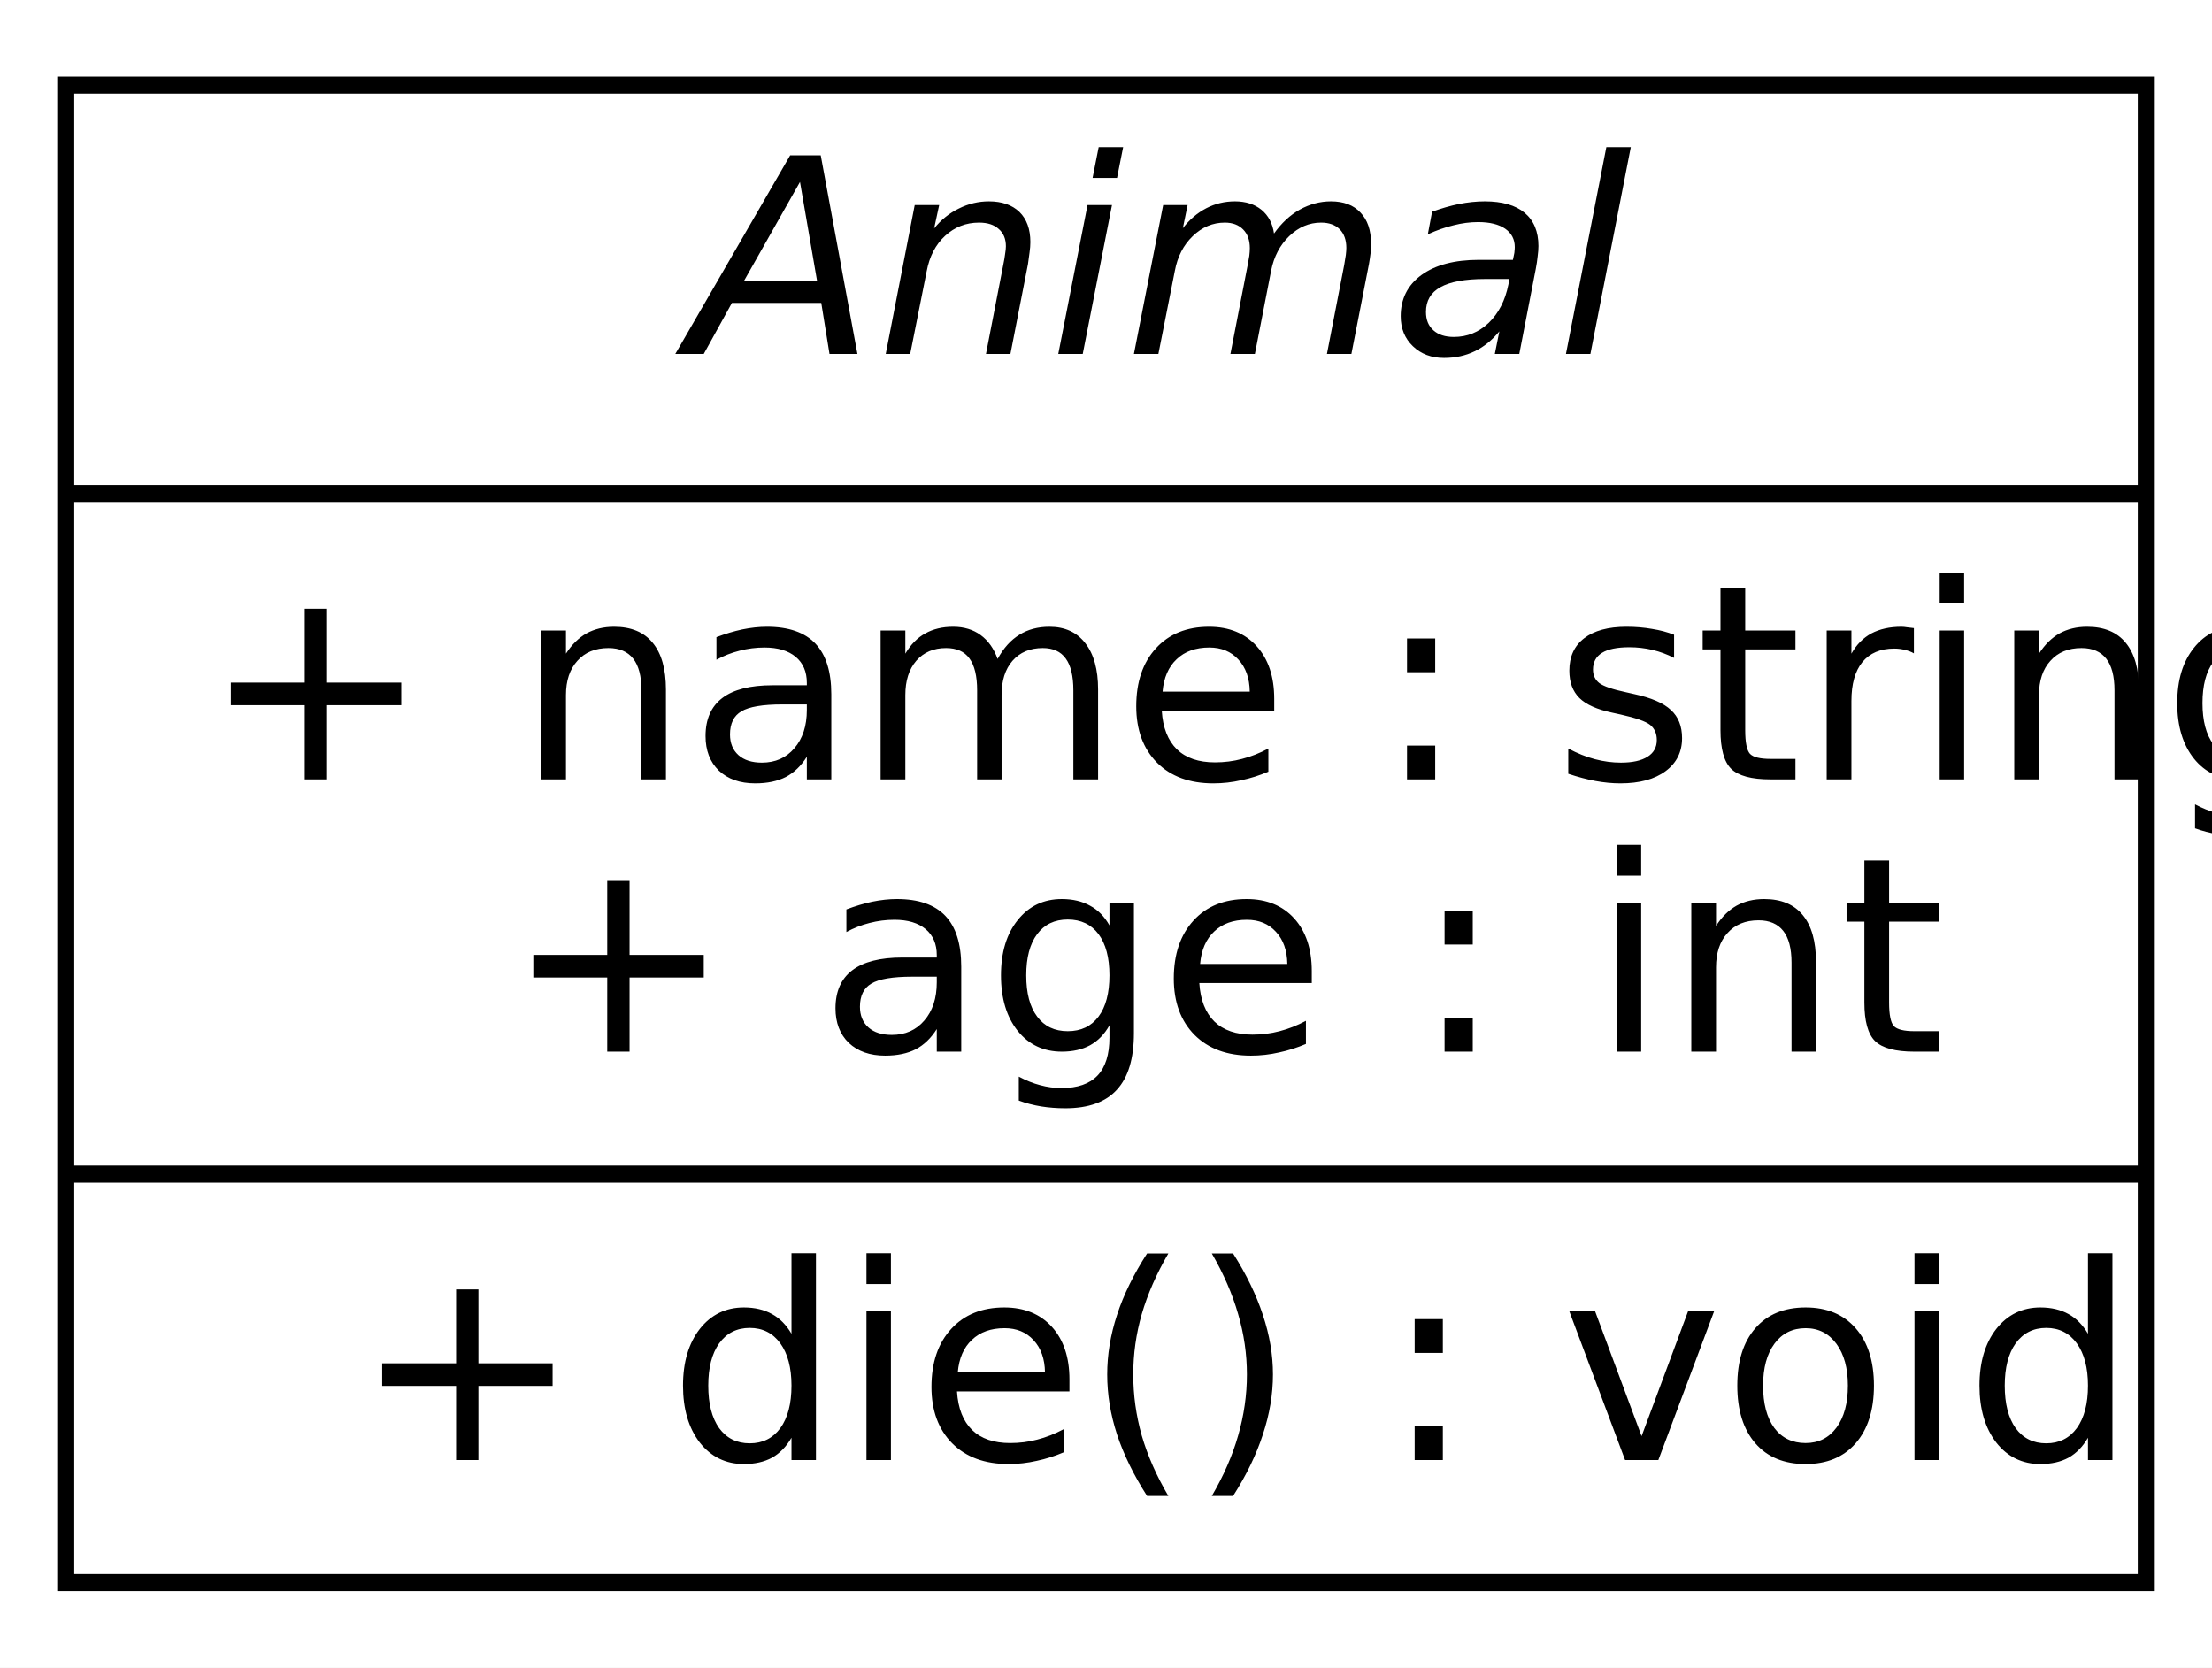
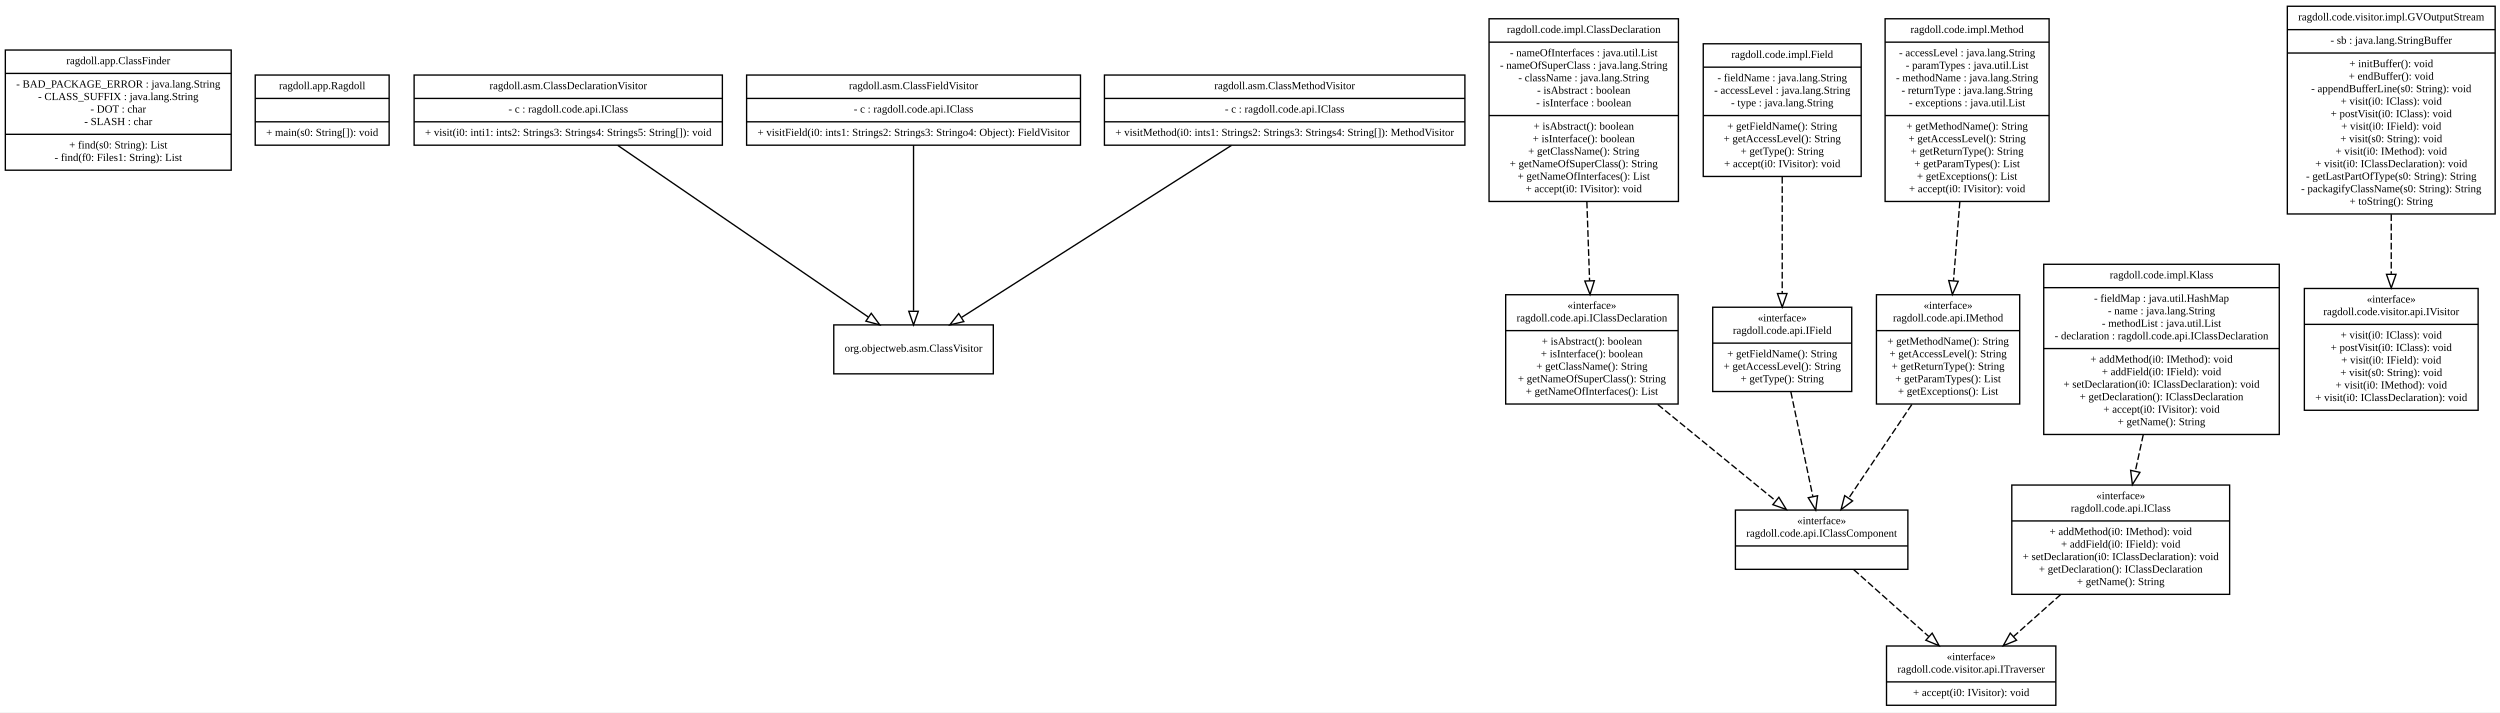
- <svg xmlns="http://www.w3.org/2000/svg" width="130pt" height="98pt" viewBox="0.00 0.00 130.00 98.00">
-   <g id="graph0" class="graph" transform="scale(1 1) rotate(0) translate(4 94)">
-     <polygon fill="white" stroke="none" points="-4,4 -4,-94 126,-94 126,4 -4,4" />
+ <svg xmlns="http://www.w3.org/2000/svg" width="1839pt" height="524pt" viewBox="0.00 0.00 1839.00 524.00">
+   <g id="graph0" class="graph" transform="scale(1 1) rotate(0) translate(4 520)">
+     <polygon fill="white" stroke="none" points="-4,4 -4,-520 1835,-520 1835,4 -4,4" />
    <g id="node1" class="node">
-       <polygon fill="none" stroke="black" points="-0.137,-1 -0.137,-89 122.137,-89 122.137,-1 -0.137,-1" />
-       <text text-anchor="start" x="36.547" y="-73.2" font-family="Bitstream Vera Sans" font-style="italic" font-size="16.00">Animal</text>
-       <polyline fill="none" stroke="black" points="-0.137,-65 122.137,-65 " />
-       <text text-anchor="start" x="7.863" y="-48.2" font-family="Bitstream Vera Sans" font-size="16.00">+ name : string</text>
-       <text text-anchor="start" x="25.641" y="-32.2" font-family="Bitstream Vera Sans" font-size="16.00">+ age : int</text>
-       <polyline fill="none" stroke="black" points="-0.137,-25 122.137,-25 " />
-       <text text-anchor="start" x="16.758" y="-8.2" font-family="Bitstream Vera Sans" font-size="16.00">+ die() : void</text>
+       <polygon fill="none" stroke="black" points="-0.076,-394.803 -0.076,-483.197 166.076,-483.197 166.076,-394.803 -0.076,-394.803" />
+       <text text-anchor="start" x="44.783" y="-472.797" font-family="Times New Roman" font-size="8.00">ragdoll.app.ClassFinder</text>
+       <polyline fill="none" stroke="black" points="-0.076,-465.998 166.076,-465.998 " />
+       <text text-anchor="start" x="7.924" y="-455.598" font-family="Times New Roman" font-size="8.00">- BAD_PACKAGE_ERROR : java.lang.String</text>
+       <text text-anchor="start" x="23.996" y="-446.399" font-family="Times New Roman" font-size="8.00">- CLASS_SUFFIX : java.lang.String</text>
+       <text text-anchor="start" x="62.525" y="-437.2" font-family="Times New Roman" font-size="8.00">- DOT : char</text>
+       <text text-anchor="start" x="58.004" y="-428" font-family="Times New Roman" font-size="8.00">- SLASH : char</text>
+       <polyline fill="none" stroke="black" points="-0.076,-421.201 166.076,-421.201 " />
+       <text text-anchor="start" x="46.855" y="-410.801" font-family="Times New Roman" font-size="8.00">+ find(s0: String): List</text>
+       <text text-anchor="start" x="36.113" y="-401.602" font-family="Times New Roman" font-size="8.00">- find(f0: Files1: String): List</text>
+     </g>
+     <g id="node2" class="node">
+       <polygon fill="none" stroke="black" points="183.748,-413.201 183.748,-464.799 282.252,-464.799 282.252,-413.201 183.748,-413.201" />
+       <text text-anchor="start" x="201.229" y="-454.399" font-family="Times New Roman" font-size="8.00">ragdoll.app.Ragdoll</text>
+       <polyline fill="none" stroke="black" points="183.748,-447.6 282.252,-447.6 " />
+       <text text-anchor="start" x="232" y="-437.2" font-family="Times New Roman" font-size="8.00"> </text>
+       <polyline fill="none" stroke="black" points="183.748,-430.4 282.252,-430.4 " />
+       <text text-anchor="start" x="191.748" y="-420" font-family="Times New Roman" font-size="8.00">+ main(s0: String[]): void</text>
+     </g>
+     <g id="node3" class="node">
+       <polygon fill="none" stroke="black" points="300.623,-413.201 300.623,-464.799 527.377,-464.799 527.377,-413.201 300.623,-413.201" />
+       <text text-anchor="start" x="356.031" y="-454.399" font-family="Times New Roman" font-size="8.00">ragdoll.asm.ClassDeclarationVisitor</text>
+       <polyline fill="none" stroke="black" points="300.623,-447.6 527.377,-447.6 " />
+       <text text-anchor="start" x="370.014" y="-437.2" font-family="Times New Roman" font-size="8.00">- c : ragdoll.code.api.IClass</text>
+       <polyline fill="none" stroke="black" points="300.623,-430.4 527.377,-430.4 " />
+       <text text-anchor="start" x="308.623" y="-420" font-family="Times New Roman" font-size="8.00">+ visit(i0: inti1: ints2: Strings3: Strings4: Strings5: String[]): void</text>
+     </g>
+     <g id="node4" class="node">
+       <polygon fill="none" stroke="black" points="609.32,-245 609.32,-281 726.68,-281 726.68,-245 609.32,-245" />
+       <text text-anchor="middle" x="668" y="-261.2" font-family="Times New Roman" font-size="8.00">org.objectweb.asm.ClassVisitor</text>
+     </g>
+     <g id="edge1" class="edge">
+       <path fill="none" stroke="black" d="M450.392,-413.07C499.722,-379.277 587.109,-319.414 634.756,-286.773" />
+       <polygon fill="none" stroke="black" points="636.9,-289.547 643.172,-281.008 632.944,-283.772 636.9,-289.547" />
+     </g>
+     <g id="node5" class="node">
+       <polygon fill="none" stroke="black" points="545.201,-413.201 545.201,-464.799 790.799,-464.799 790.799,-413.201 545.201,-413.201" />
+       <text text-anchor="start" x="620.465" y="-454.399" font-family="Times New Roman" font-size="8.00">ragdoll.asm.ClassFieldVisitor</text>
+       <polyline fill="none" stroke="black" points="545.201,-447.6 790.799,-447.6 " />
+       <text text-anchor="start" x="624.014" y="-437.2" font-family="Times New Roman" font-size="8.00">- c : ragdoll.code.api.IClass</text>
+       <polyline fill="none" stroke="black" points="545.201,-430.4 790.799,-430.4 " />
+       <text text-anchor="start" x="553.201" y="-420" font-family="Times New Roman" font-size="8.00">+ visitField(i0: ints1: Strings2: Strings3: Stringo4: Object): FieldVisitor</text>
+     </g>
+     <g id="edge2" class="edge">
+       <path fill="none" stroke="black" d="M668,-413.07C668,-380.819 668,-324.824 668,-291.408" />
+       <polygon fill="none" stroke="black" points="671.5,-291.008 668,-281.008 664.5,-291.008 671.5,-291.008" />
+     </g>
+     <g id="node6" class="node">
+       <polygon fill="none" stroke="black" points="808.422,-413.201 808.422,-464.799 1073.58,-464.799 1073.58,-413.201 808.422,-413.201" />
+       <text text-anchor="start" x="889.244" y="-454.399" font-family="Times New Roman" font-size="8.00">ragdoll.asm.ClassMethodVisitor</text>
+       <polyline fill="none" stroke="black" points="808.422,-447.6 1073.58,-447.6 " />
+       <text text-anchor="start" x="897.014" y="-437.2" font-family="Times New Roman" font-size="8.00">- c : ragdoll.code.api.IClass</text>
+       <polyline fill="none" stroke="black" points="808.422,-430.4 1073.58,-430.4 " />
+       <text text-anchor="start" x="816.422" y="-420" font-family="Times New Roman" font-size="8.00">+ visitMethod(i0: ints1: Strings2: Strings3: Strings4: String[]): MethodVisitor</text>
+     </g>
+     <g id="edge3" class="edge">
+       <path fill="none" stroke="black" d="M901.886,-413.07C848.755,-379.207 754.552,-319.165 703.413,-286.571" />
+       <polygon fill="none" stroke="black" points="704.999,-283.431 694.685,-281.008 701.237,-289.334 704.999,-283.431" />
+     </g>
+     <g id="node7" class="node">
+       <polygon fill="none" stroke="black" points="1475.88,-82.803 1475.88,-163.197 1636.12,-163.197 1636.12,-82.803 1475.88,-82.803" />
+       <text text-anchor="start" x="1538.01" y="-152.797" font-family="Times New Roman" font-size="8.00">«interface»</text>
+       <text text-anchor="start" x="1519.23" y="-143.598" font-family="Times New Roman" font-size="8.00">ragdoll.code.api.IClass</text>
+       <polyline fill="none" stroke="black" points="1475.88,-136.799 1636.12,-136.799 " />
+       <text text-anchor="start" x="1503.64" y="-126.399" font-family="Times New Roman" font-size="8.00">+ addMethod(i0: IMethod): void</text>
+       <text text-anchor="start" x="1512.08" y="-117.2" font-family="Times New Roman" font-size="8.00">+ addField(i0: IField): void</text>
+       <text text-anchor="start" x="1483.88" y="-108" font-family="Times New Roman" font-size="8.00">+ setDeclaration(i0: IClassDeclaration): void</text>
+       <text text-anchor="start" x="1495.77" y="-98.801" font-family="Times New Roman" font-size="8.00">+ getDeclaration(): IClassDeclaration</text>
+       <text text-anchor="start" x="1523.75" y="-89.602" font-family="Times New Roman" font-size="8.00">+ getName(): String</text>
+     </g>
+     <g id="node8" class="node">
+       <polygon fill="none" stroke="black" points="1383.72,-1.201 1383.72,-44.799 1508.28,-44.799 1508.28,-1.201 1383.72,-1.201" />
+       <text text-anchor="start" x="1428.01" y="-34.399" font-family="Times New Roman" font-size="8.00">«interface»</text>
+       <text text-anchor="start" x="1391.72" y="-25.2" font-family="Times New Roman" font-size="8.00">ragdoll.code.visitor.api.ITraverser</text>
+       <polyline fill="none" stroke="black" points="1383.72,-18.4 1508.28,-18.4 " />
+       <text text-anchor="start" x="1403.22" y="-8" font-family="Times New Roman" font-size="8.00">+ accept(i0: IVisitor): void</text>
+     </g>
+     <g id="edge4" class="edge">
+       <path fill="none" stroke="black" stroke-dasharray="5,2" d="M1511.89,-82.704C1500.25,-72.335 1487.94,-61.361 1477.14,-51.742" />
+       <polygon fill="none" stroke="black" points="1479.37,-49.045 1469.58,-45.007 1474.72,-54.272 1479.37,-49.045" />
+     </g>
+     <g id="node9" class="node">
+       <polygon fill="none" stroke="black" points="1272.57,-101.201 1272.57,-144.799 1399.43,-144.799 1399.43,-101.201 1272.57,-101.201" />
+       <text text-anchor="start" x="1318.01" y="-134.399" font-family="Times New Roman" font-size="8.00">«interface»</text>
+       <text text-anchor="start" x="1280.57" y="-125.2" font-family="Times New Roman" font-size="8.00">ragdoll.code.api.IClassComponent</text>
+       <polyline fill="none" stroke="black" points="1272.57,-118.4 1399.43,-118.4 " />
+       <text text-anchor="start" x="1335" y="-108" font-family="Times New Roman" font-size="8.00"> </text>
+     </g>
+     <g id="edge5" class="edge">
+       <path fill="none" stroke="black" stroke-dasharray="5,2" d="M1359.6,-100.977C1375.69,-86.638 1397.18,-67.492 1414.7,-51.882" />
+       <polygon fill="none" stroke="black" points="1417.3,-54.254 1422.44,-44.989 1412.65,-49.028 1417.3,-54.254" />
+     </g>
+     <g id="node10" class="node">
+       <polygon fill="none" stroke="black" points="1103.58,-222.803 1103.58,-303.197 1230.42,-303.197 1230.42,-222.803 1103.58,-222.803" />
+       <text text-anchor="start" x="1149.01" y="-292.797" font-family="Times New Roman" font-size="8.00">«interface»</text>
+       <text text-anchor="start" x="1111.58" y="-283.598" font-family="Times New Roman" font-size="8.00">ragdoll.code.api.IClassDeclaration</text>
+       <polyline fill="none" stroke="black" points="1103.58,-276.799 1230.42,-276.799 " />
+       <text text-anchor="start" x="1130.09" y="-266.399" font-family="Times New Roman" font-size="8.00">+ isAbstract(): boolean</text>
+       <text text-anchor="start" x="1129.43" y="-257.2" font-family="Times New Roman" font-size="8.00">+ isInterface(): boolean</text>
+       <text text-anchor="start" x="1126.08" y="-248" font-family="Times New Roman" font-size="8.00">+ getClassName(): String</text>
+       <text text-anchor="start" x="1112.53" y="-238.801" font-family="Times New Roman" font-size="8.00">+ getNameOfSuperClass(): String</text>
+       <text text-anchor="start" x="1118.32" y="-229.602" font-family="Times New Roman" font-size="8.00">+ getNameOfInterfaces(): List</text>
+     </g>
+     <g id="edge6" class="edge">
+       <path fill="none" stroke="black" stroke-dasharray="5,2" d="M1215.43,-222.455C1243.12,-199.843 1277.17,-172.035 1302.02,-151.747" />
+       <polygon fill="none" stroke="black" points="1304.54,-154.209 1310.07,-145.173 1300.11,-148.787 1304.54,-154.209" />
+     </g>
+     <g id="node11" class="node">
+       <polygon fill="none" stroke="black" points="1255.87,-232.002 1255.87,-293.998 1358.13,-293.998 1358.13,-232.002 1255.87,-232.002" />
+       <text text-anchor="start" x="1289.01" y="-283.598" font-family="Times New Roman" font-size="8.00">«interface»</text>
+       <text text-anchor="start" x="1270.68" y="-274.399" font-family="Times New Roman" font-size="8.00">ragdoll.code.api.IField</text>
+       <polyline fill="none" stroke="black" points="1255.87,-267.6 1358.13,-267.6 " />
+       <text text-anchor="start" x="1266.53" y="-257.2" font-family="Times New Roman" font-size="8.00">+ getFieldName(): String</text>
+       <text text-anchor="start" x="1263.87" y="-248" font-family="Times New Roman" font-size="8.00">+ getAccessLevel(): String</text>
+       <text text-anchor="start" x="1276.36" y="-238.801" font-family="Times New Roman" font-size="8.00">+ getType(): String</text>
+     </g>
+     <g id="edge7" class="edge">
+       <path fill="none" stroke="black" stroke-dasharray="5,2" d="M1313.36,-231.715C1318.16,-208.873 1324.72,-177.66 1329.55,-154.713" />
+       <polygon fill="none" stroke="black" points="1333,-155.318 1331.63,-144.812 1326.14,-153.878 1333,-155.318" />
+     </g>
+     <g id="node12" class="node">
+       <polygon fill="none" stroke="black" points="1376.31,-222.803 1376.31,-303.197 1481.69,-303.197 1481.69,-222.803 1376.31,-222.803" />
+       <text text-anchor="start" x="1411.01" y="-292.797" font-family="Times New Roman" font-size="8.00">«interface»</text>
+       <text text-anchor="start" x="1388.46" y="-283.598" font-family="Times New Roman" font-size="8.00">ragdoll.code.api.IMethod</text>
+       <polyline fill="none" stroke="black" points="1376.31,-276.799 1481.69,-276.799 " />
+       <text text-anchor="start" x="1384.31" y="-266.399" font-family="Times New Roman" font-size="8.00">+ getMethodName(): String</text>
+       <text text-anchor="start" x="1385.87" y="-257.2" font-family="Times New Roman" font-size="8.00">+ getAccessLevel(): String</text>
+       <text text-anchor="start" x="1387.48" y="-248" font-family="Times New Roman" font-size="8.00">+ getReturnType(): String</text>
+       <text text-anchor="start" x="1390.14" y="-238.801" font-family="Times New Roman" font-size="8.00">+ getParamTypes(): List</text>
+       <text text-anchor="start" x="1392.09" y="-229.602" font-family="Times New Roman" font-size="8.00">+ getExceptions(): List</text>
+     </g>
+     <g id="edge8" class="edge">
+       <path fill="none" stroke="black" stroke-dasharray="5,2" d="M1402.35,-222.455C1387.58,-200.531 1369.51,-173.723 1355.96,-153.62" />
+       <polygon fill="none" stroke="black" points="1358.76,-151.51 1350.27,-145.173 1352.95,-155.422 1358.76,-151.51" />
+     </g>
+     <g id="node13" class="node">
+       <polygon fill="none" stroke="black" points="1091.35,-371.805 1091.35,-506.195 1230.65,-506.195 1230.65,-371.805 1091.35,-371.805" />
+       <text text-anchor="start" x="1104.46" y="-495.795" font-family="Times New Roman" font-size="8.00">ragdoll.code.impl.ClassDeclaration</text>
+       <polyline fill="none" stroke="black" points="1091.35,-488.996 1230.65,-488.996 " />
+       <text text-anchor="start" x="1106.69" y="-478.596" font-family="Times New Roman" font-size="8.00">- nameOfInterfaces : java.util.List</text>
+       <text text-anchor="start" x="1099.35" y="-469.397" font-family="Times New Roman" font-size="8.00">- nameOfSuperClass : java.lang.String</text>
+       <text text-anchor="start" x="1112.9" y="-460.198" font-family="Times New Roman" font-size="8.00">- className : java.lang.String</text>
+       <text text-anchor="start" x="1126.68" y="-450.998" font-family="Times New Roman" font-size="8.00">- isAbstract : boolean</text>
+       <text text-anchor="start" x="1126.02" y="-441.799" font-family="Times New Roman" font-size="8.00">- isInterface : boolean</text>
+       <polyline fill="none" stroke="black" points="1091.35,-435 1230.65,-435 " />
+       <text text-anchor="start" x="1124.09" y="-424.6" font-family="Times New Roman" font-size="8.00">+ isAbstract(): boolean</text>
+       <text text-anchor="start" x="1123.43" y="-415.401" font-family="Times New Roman" font-size="8.00">+ isInterface(): boolean</text>
+       <text text-anchor="start" x="1120.08" y="-406.202" font-family="Times New Roman" font-size="8.00">+ getClassName(): String</text>
+       <text text-anchor="start" x="1106.53" y="-397.002" font-family="Times New Roman" font-size="8.00">+ getNameOfSuperClass(): String</text>
+       <text text-anchor="start" x="1112.32" y="-387.803" font-family="Times New Roman" font-size="8.00">+ getNameOfInterfaces(): List</text>
+       <text text-anchor="start" x="1118.22" y="-378.604" font-family="Times New Roman" font-size="8.00">+ accept(i0: IVisitor): void</text>
+     </g>
+     <g id="edge9" class="edge">
+       <path fill="none" stroke="black" stroke-dasharray="5,2" d="M1163.29,-371.722C1163.95,-352.364 1164.67,-331.552 1165.3,-313.432" />
+       <polygon fill="none" stroke="black" points="1168.79,-313.503 1165.64,-303.388 1161.8,-313.262 1168.79,-313.503" />
+     </g>
+     <g id="node14" class="node">
+       <polygon fill="none" stroke="black" points="1248.91,-390.203 1248.91,-487.797 1365.09,-487.797 1365.09,-390.203 1248.91,-390.203" />
+       <text text-anchor="start" x="1269.56" y="-477.397" font-family="Times New Roman" font-size="8.00">ragdoll.code.impl.Field</text>
+       <polyline fill="none" stroke="black" points="1248.91,-470.598 1365.09,-470.598 " />
+       <text text-anchor="start" x="1259.35" y="-460.198" font-family="Times New Roman" font-size="8.00">- fieldName : java.lang.String</text>
+       <text text-anchor="start" x="1256.91" y="-450.998" font-family="Times New Roman" font-size="8.00">- accessLevel : java.lang.String</text>
+       <text text-anchor="start" x="1269.34" y="-441.799" font-family="Times New Roman" font-size="8.00">- type : java.lang.String</text>
+       <polyline fill="none" stroke="black" points="1248.91,-435 1365.09,-435 " />
+       <text text-anchor="start" x="1266.53" y="-424.6" font-family="Times New Roman" font-size="8.00">+ getFieldName(): String</text>
+       <text text-anchor="start" x="1263.87" y="-415.401" font-family="Times New Roman" font-size="8.00">+ getAccessLevel(): String</text>
+       <text text-anchor="start" x="1276.36" y="-406.202" font-family="Times New Roman" font-size="8.00">+ getType(): String</text>
+       <text text-anchor="start" x="1264.22" y="-397.002" font-family="Times New Roman" font-size="8.00">+ accept(i0: IVisitor): void</text>
+     </g>
+     <g id="edge10" class="edge">
+       <path fill="none" stroke="black" stroke-dasharray="5,2" d="M1307,-389.993C1307,-363.028 1307,-329.761 1307,-304.184" />
+       <polygon fill="none" stroke="black" points="1310.5,-304.086 1307,-294.086 1303.5,-304.086 1310.5,-304.086" />
+     </g>
+     <g id="node15" class="node">
+       <polygon fill="none" stroke="black" points="1499.37,-200.404 1499.37,-325.596 1672.63,-325.596 1672.63,-200.404 1499.37,-200.404" />
+       <text text-anchor="start" x="1547.9" y="-315.196" font-family="Times New Roman" font-size="8.00">ragdoll.code.impl.Klass</text>
+       <polyline fill="none" stroke="black" points="1499.37,-308.396 1672.63,-308.396 " />
+       <text text-anchor="start" x="1536.35" y="-297.996" font-family="Times New Roman" font-size="8.00">- fieldMap : java.util.HashMap</text>
+       <text text-anchor="start" x="1546.57" y="-288.797" font-family="Times New Roman" font-size="8.00">- name : java.lang.String</text>
+       <text text-anchor="start" x="1542.12" y="-279.598" font-family="Times New Roman" font-size="8.00">- methodList : java.util.List</text>
+       <text text-anchor="start" x="1507.37" y="-270.399" font-family="Times New Roman" font-size="8.00">- declaration : ragdoll.code.api.IClassDeclaration</text>
+       <polyline fill="none" stroke="black" points="1499.37,-263.6 1672.63,-263.6 " />
+       <text text-anchor="start" x="1533.64" y="-253.2" font-family="Times New Roman" font-size="8.00">+ addMethod(i0: IMethod): void</text>
+       <text text-anchor="start" x="1542.08" y="-244" font-family="Times New Roman" font-size="8.00">+ addField(i0: IField): void</text>
+       <text text-anchor="start" x="1513.88" y="-234.801" font-family="Times New Roman" font-size="8.00">+ setDeclaration(i0: IClassDeclaration): void</text>
+       <text text-anchor="start" x="1525.77" y="-225.602" font-family="Times New Roman" font-size="8.00">+ getDeclaration(): IClassDeclaration</text>
+       <text text-anchor="start" x="1543.22" y="-216.403" font-family="Times New Roman" font-size="8.00">+ accept(i0: IVisitor): void</text>
+       <text text-anchor="start" x="1553.75" y="-207.204" font-family="Times New Roman" font-size="8.00">+ getName(): String</text>
+     </g>
+     <g id="edge11" class="edge">
+       <path fill="none" stroke="black" stroke-dasharray="5,2" d="M1572.58,-200.265C1570.63,-191.29 1568.64,-182.15 1566.75,-173.459" />
+       <polygon fill="none" stroke="black" points="1570.13,-172.53 1564.59,-163.502 1563.29,-174.017 1570.13,-172.53" />
+     </g>
+     <g id="node16" class="node">
+       <polygon fill="none" stroke="black" points="1382.68,-371.805 1382.68,-506.195 1503.32,-506.195 1503.32,-371.805 1382.68,-371.805" />
+       <text text-anchor="start" x="1401.34" y="-495.795" font-family="Times New Roman" font-size="8.00">ragdoll.code.impl.Method</text>
+       <polyline fill="none" stroke="black" points="1382.68,-488.996 1503.32,-488.996 " />
+       <text text-anchor="start" x="1392.91" y="-478.596" font-family="Times New Roman" font-size="8.00">- accessLevel : java.lang.String</text>
+       <text text-anchor="start" x="1397.85" y="-469.397" font-family="Times New Roman" font-size="8.00">- paramTypes : java.util.List</text>
+       <text text-anchor="start" x="1390.68" y="-460.198" font-family="Times New Roman" font-size="8.00">- methodName : java.lang.String</text>
+       <text text-anchor="start" x="1394.74" y="-450.998" font-family="Times New Roman" font-size="8.00">- returnType : java.lang.String</text>
+       <text text-anchor="start" x="1400.23" y="-441.799" font-family="Times New Roman" font-size="8.00">- exceptions : java.util.List</text>
+       <polyline fill="none" stroke="black" points="1382.68,-435 1503.32,-435 " />
+       <text text-anchor="start" x="1398.31" y="-424.6" font-family="Times New Roman" font-size="8.00">+ getMethodName(): String</text>
+       <text text-anchor="start" x="1399.87" y="-415.401" font-family="Times New Roman" font-size="8.00">+ getAccessLevel(): String</text>
+       <text text-anchor="start" x="1401.48" y="-406.202" font-family="Times New Roman" font-size="8.00">+ getReturnType(): String</text>
+       <text text-anchor="start" x="1404.14" y="-397.002" font-family="Times New Roman" font-size="8.00">+ getParamTypes(): List</text>
+       <text text-anchor="start" x="1406.09" y="-387.803" font-family="Times New Roman" font-size="8.00">+ getExceptions(): List</text>
+       <text text-anchor="start" x="1400.22" y="-378.604" font-family="Times New Roman" font-size="8.00">+ accept(i0: IVisitor): void</text>
+     </g>
+     <g id="edge12" class="edge">
+       <path fill="none" stroke="black" stroke-dasharray="5,2" d="M1437.67,-371.722C1436.11,-352.364 1434.44,-331.552 1432.98,-313.432" />
+       <polygon fill="none" stroke="black" points="1436.46,-313.075 1432.17,-303.388 1429.48,-313.637 1436.46,-313.075" />
+     </g>
+     <g id="node17" class="node">
+       <polygon fill="none" stroke="black" points="1691.09,-218.203 1691.09,-307.797 1818.91,-307.797 1818.91,-218.203 1691.09,-218.203" />
+       <text text-anchor="start" x="1737.01" y="-297.397" font-family="Times New Roman" font-size="8.00">«interface»</text>
+       <text text-anchor="start" x="1705.03" y="-288.198" font-family="Times New Roman" font-size="8.00">ragdoll.code.visitor.api.IVisitor</text>
+       <polyline fill="none" stroke="black" points="1691.09,-281.398 1818.91,-281.398 " />
+       <text text-anchor="start" x="1717.74" y="-270.998" font-family="Times New Roman" font-size="8.00">+ visit(i0: IClass): void</text>
+       <text text-anchor="start" x="1710.43" y="-261.799" font-family="Times New Roman" font-size="8.00">+ postVisit(i0: IClass): void</text>
+       <text text-anchor="start" x="1718.19" y="-252.6" font-family="Times New Roman" font-size="8.00">+ visit(i0: IField): void</text>
+       <text text-anchor="start" x="1717.52" y="-243.401" font-family="Times New Roman" font-size="8.00">+ visit(s0: String): void</text>
+       <text text-anchor="start" x="1713.97" y="-234.202" font-family="Times New Roman" font-size="8.00">+ visit(i0: IMethod): void</text>
+       <text text-anchor="start" x="1699.09" y="-225.002" font-family="Times New Roman" font-size="8.00">+ visit(i0: IClassDeclaration): void</text>
+     </g>
+     <g id="node18" class="node">
+       <polygon fill="none" stroke="black" points="1678.56,-362.605 1678.56,-515.395 1831.44,-515.395 1831.44,-362.605 1678.56,-362.605" />
+       <text text-anchor="start" x="1686.56" y="-504.995" font-family="Times New Roman" font-size="8.00">ragdoll.code.visitor.impl.GVOutputStream</text>
+       <polyline fill="none" stroke="black" points="1678.56,-498.195 1831.44,-498.195 " />
+       <text text-anchor="start" x="1710.3" y="-487.795" font-family="Times New Roman" font-size="8.00">- sb : java.lang.StringBuffer</text>
+       <polyline fill="none" stroke="black" points="1678.56,-480.996 1831.44,-480.996 " />
+       <text text-anchor="start" x="1724.16" y="-470.596" font-family="Times New Roman" font-size="8.00">+ initBuffer(): void</text>
+       <text text-anchor="start" x="1723.71" y="-461.397" font-family="Times New Roman" font-size="8.00">+ endBuffer(): void</text>
+       <text text-anchor="start" x="1696.09" y="-452.198" font-family="Times New Roman" font-size="8.00">- appendBufferLine(s0: String): void</text>
+       <text text-anchor="start" x="1717.74" y="-442.998" font-family="Times New Roman" font-size="8.00">+ visit(i0: IClass): void</text>
+       <text text-anchor="start" x="1710.43" y="-433.799" font-family="Times New Roman" font-size="8.00">+ postVisit(i0: IClass): void</text>
+       <text text-anchor="start" x="1718.19" y="-424.6" font-family="Times New Roman" font-size="8.00">+ visit(i0: IField): void</text>
+       <text text-anchor="start" x="1717.52" y="-415.401" font-family="Times New Roman" font-size="8.00">+ visit(s0: String): void</text>
+       <text text-anchor="start" x="1713.97" y="-406.202" font-family="Times New Roman" font-size="8.00">+ visit(i0: IMethod): void</text>
+       <text text-anchor="start" x="1699.09" y="-397.002" font-family="Times New Roman" font-size="8.00">+ visit(i0: IClassDeclaration): void</text>
+       <text text-anchor="start" x="1692.29" y="-387.803" font-family="Times New Roman" font-size="8.00">- getLastPartOfType(s0: String): String</text>
+       <text text-anchor="start" x="1688.68" y="-378.604" font-family="Times New Roman" font-size="8.00">- packagifyClassName(s0: String): String</text>
+       <text text-anchor="start" x="1724.3" y="-369.405" font-family="Times New Roman" font-size="8.00">+ toString(): String</text>
+     </g>
+     <g id="edge13" class="edge">
+       <path fill="none" stroke="black" stroke-dasharray="5,2" d="M1755,-362.44C1755,-347.677 1755,-332.467 1755,-318.55" />
+       <polygon fill="none" stroke="black" points="1758.5,-318.188 1755,-308.188 1751.5,-318.188 1758.5,-318.188" />
    </g>
  </g>
</svg>
